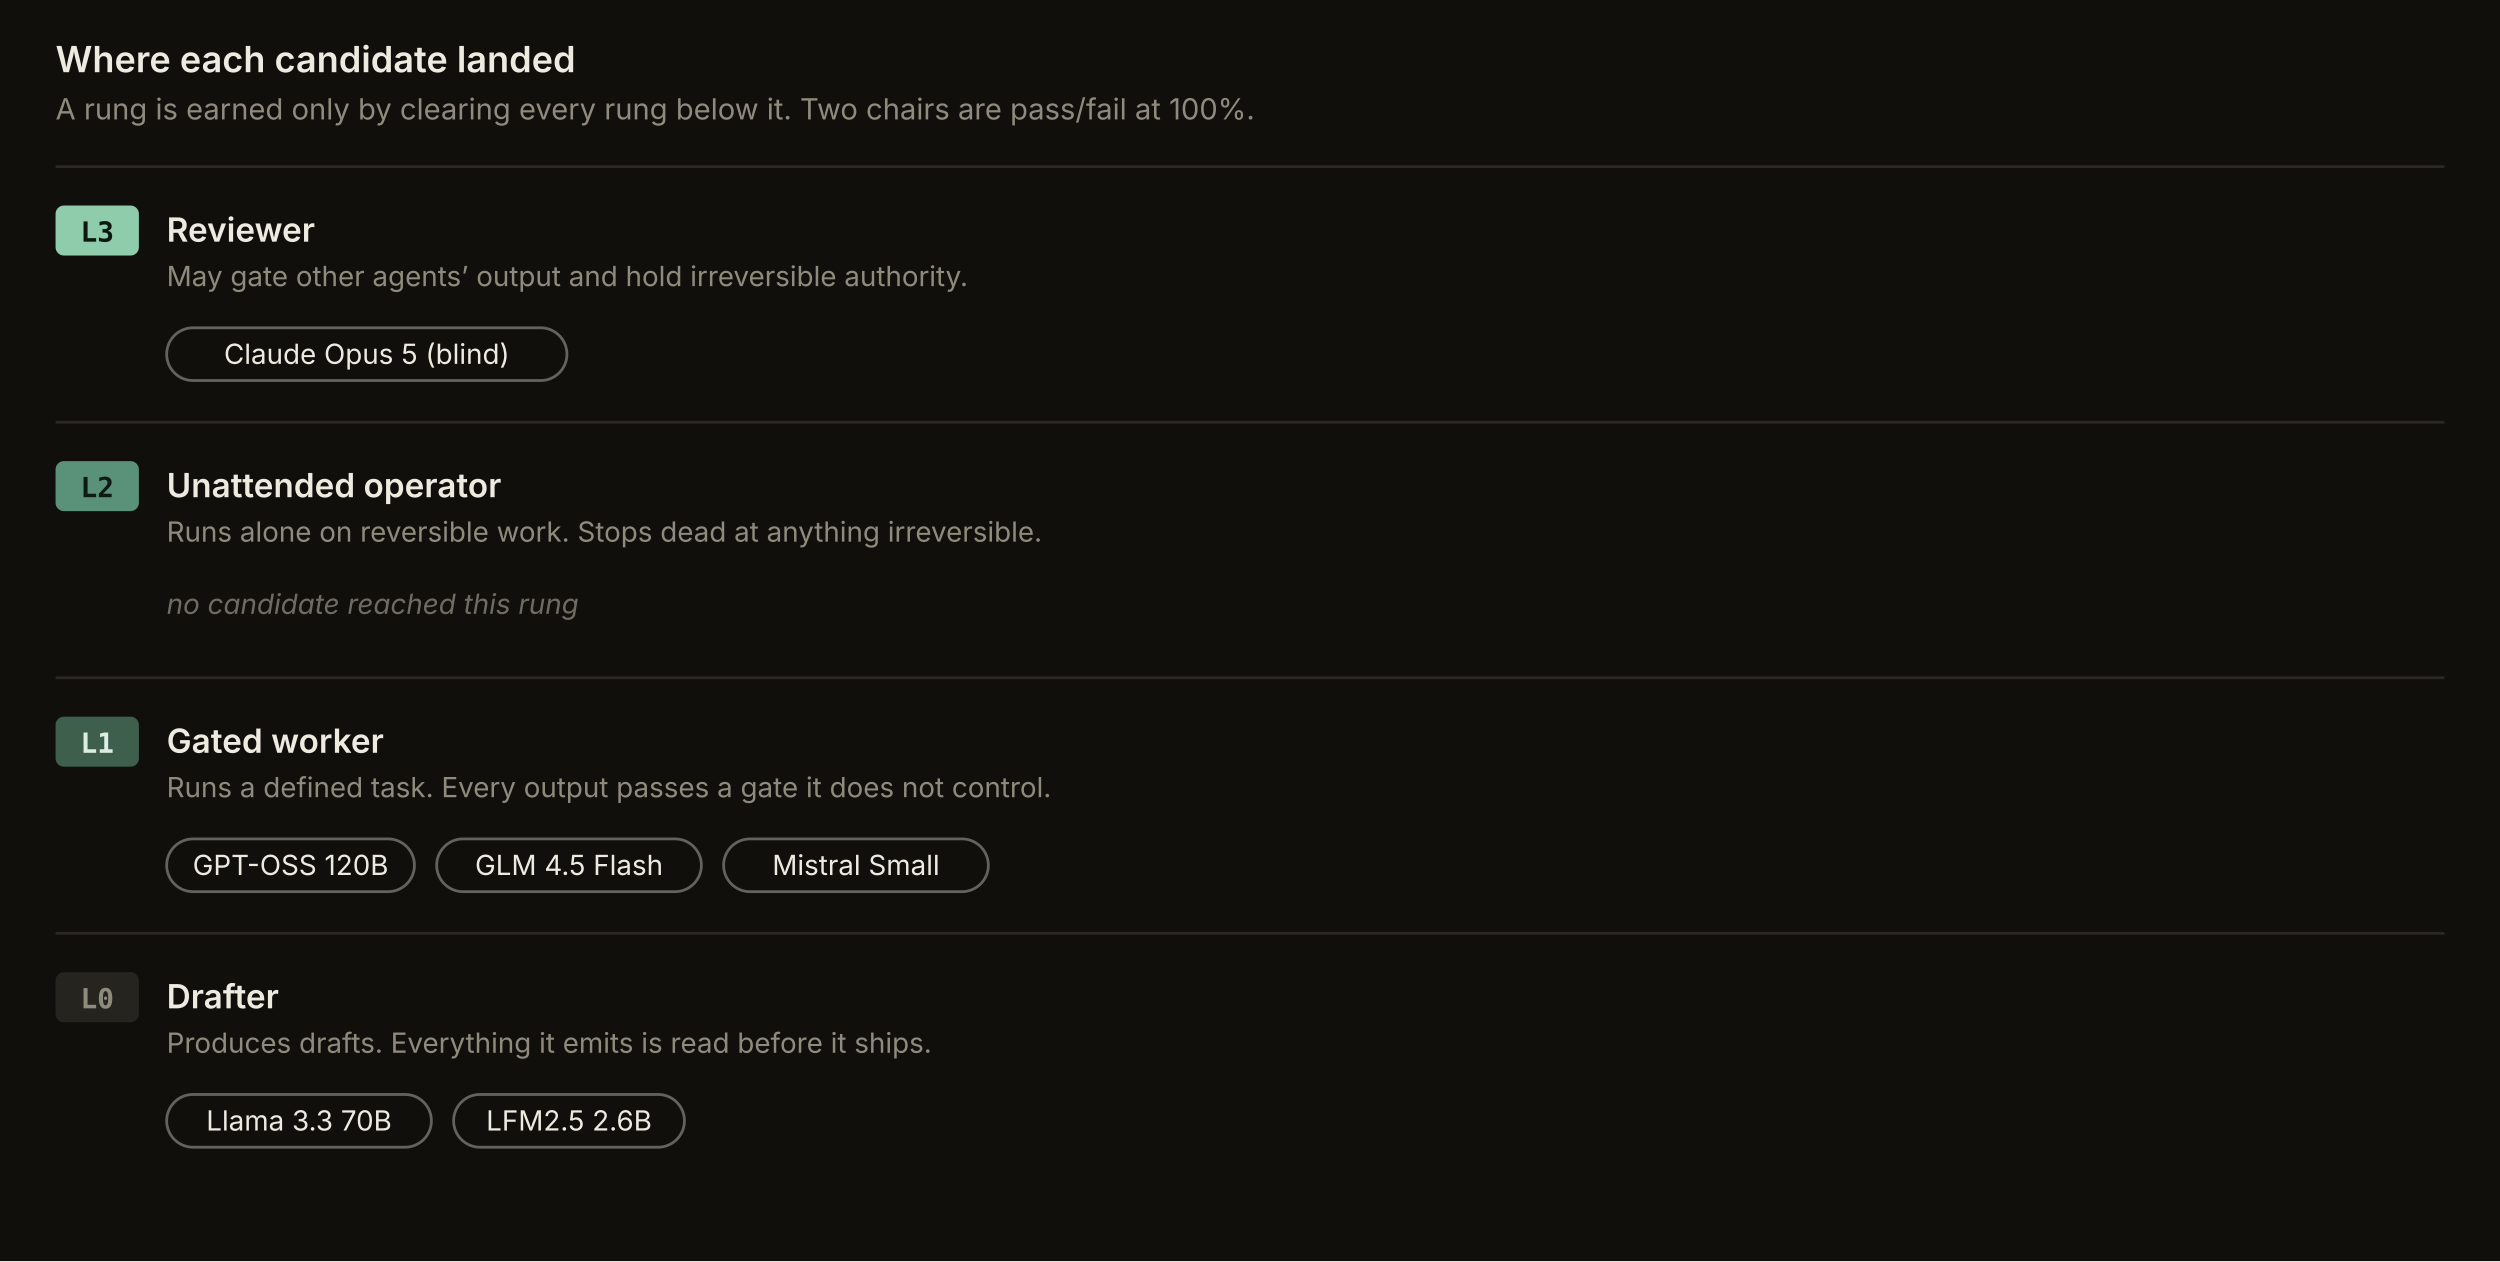
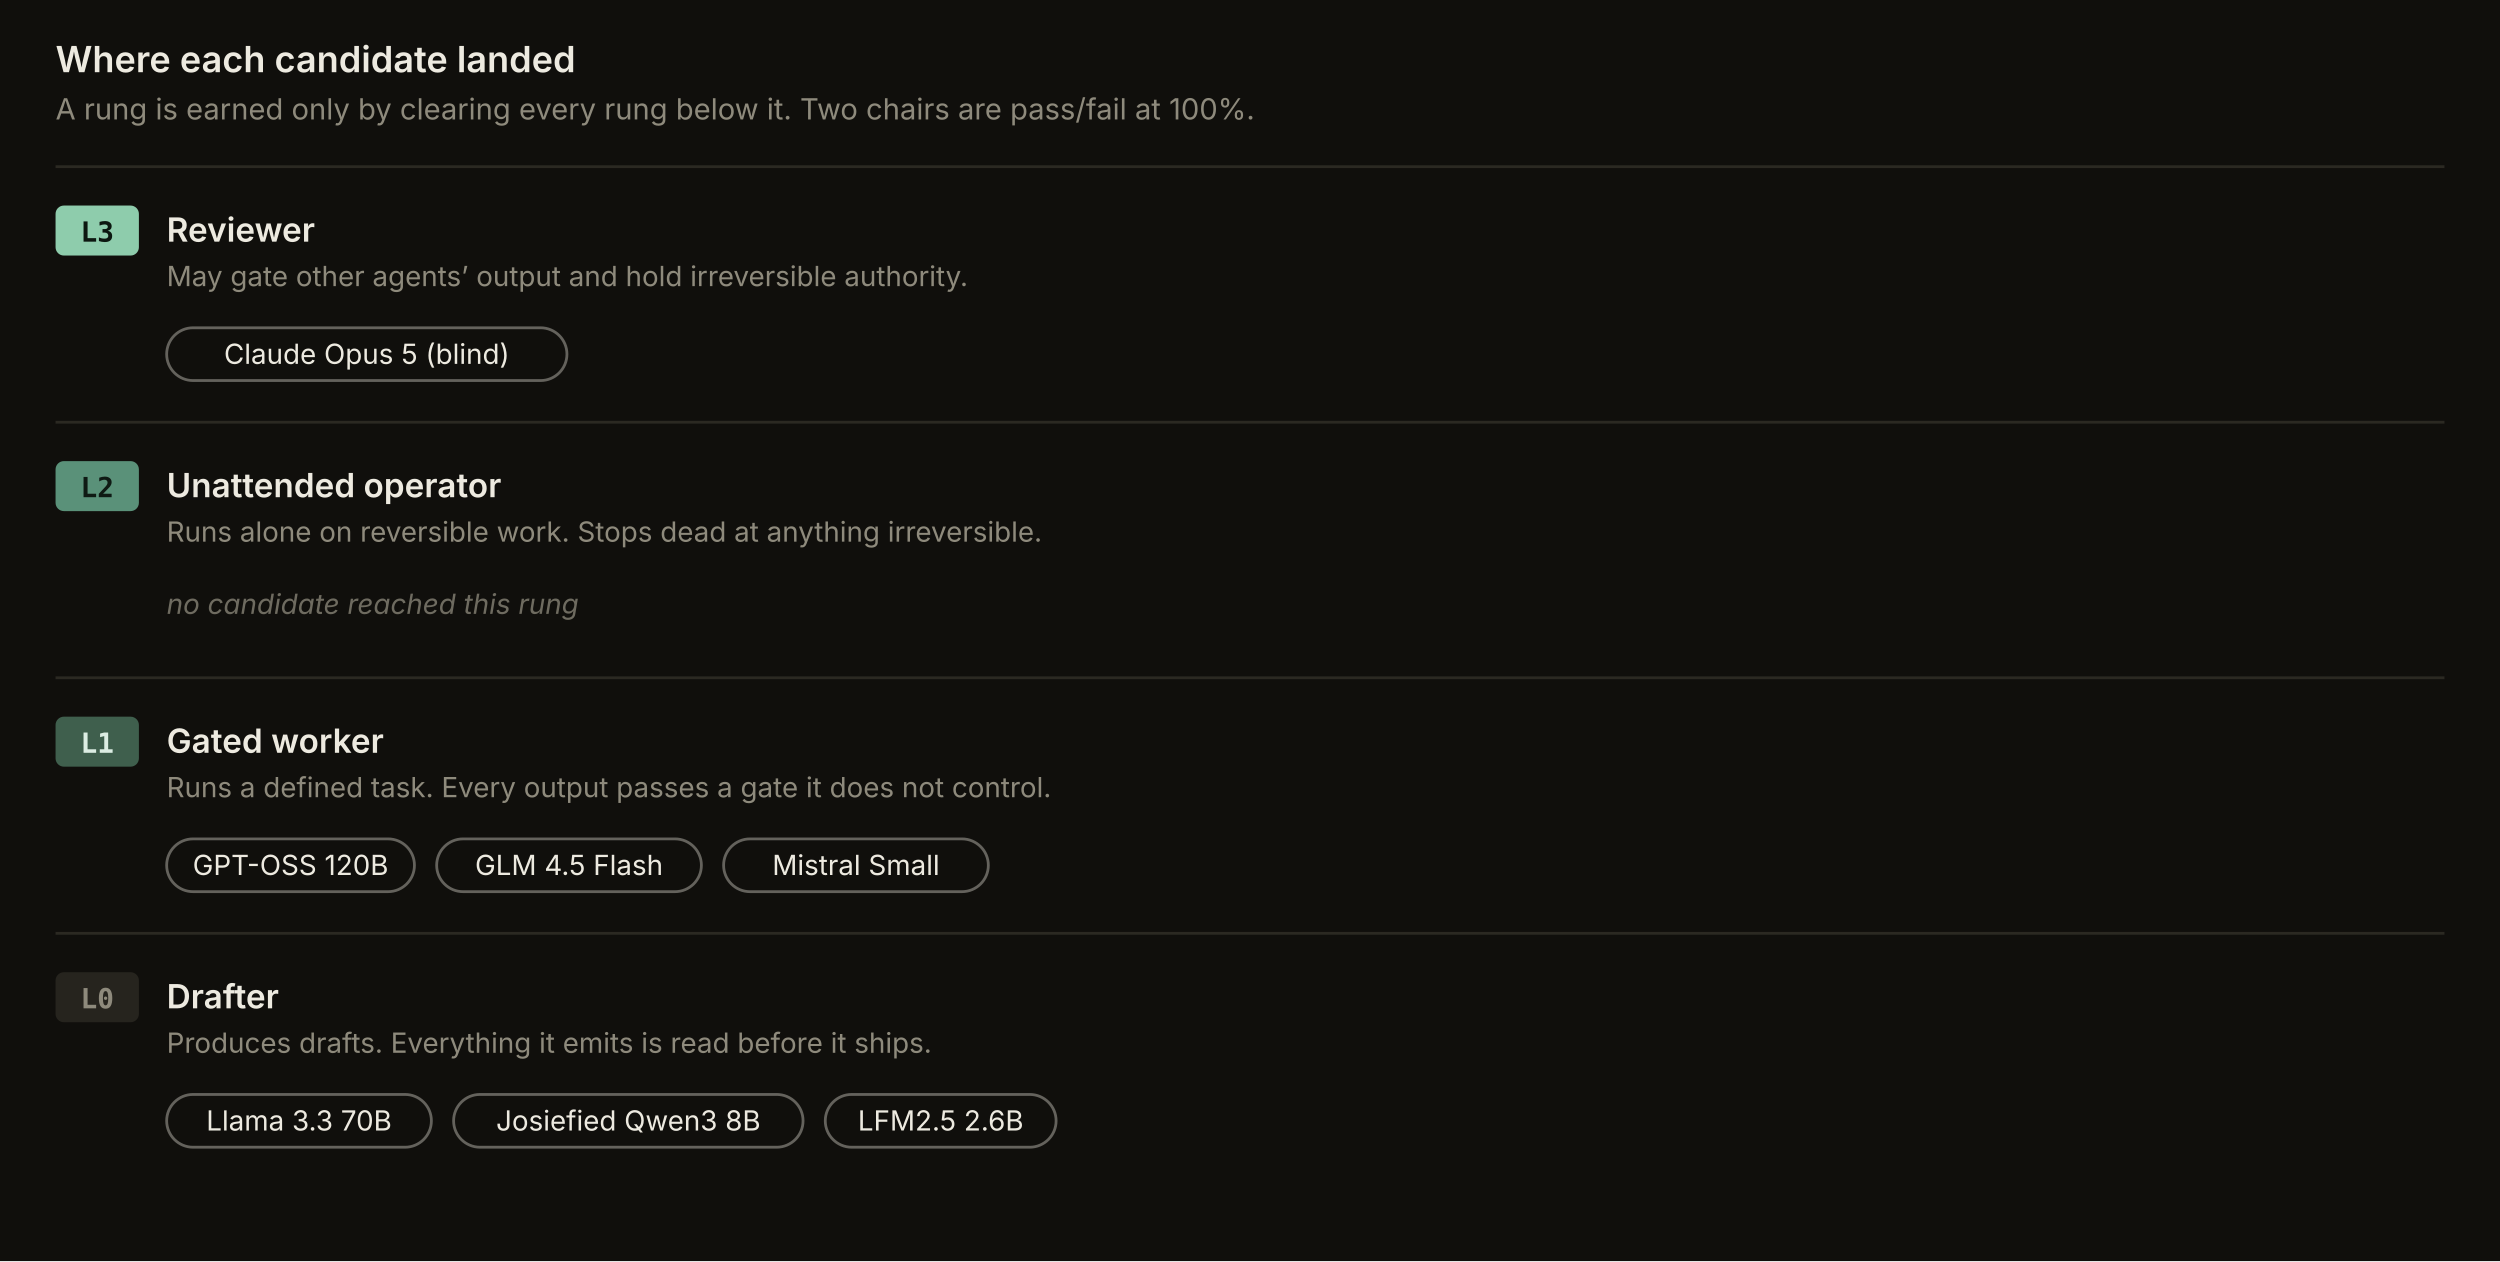
<svg xmlns="http://www.w3.org/2000/svg" width="900" height="454" viewBox="0 0 900 454" font-family="ui-sans-serif, -apple-system, 'Segoe UI', Inter, Helvetica, Arial, sans-serif">
  <rect width="900" height="454" fill="#100F0C" />
  <text x="20" y="26" font-size="13" font-weight="600" fill="#EDEAE0">Where each candidate landed</text>
  <text x="20" y="43" font-size="10.5" fill="#8E8A7C">A rung is earned only by clearing every rung below it. Two chairs are pass/fail at 100%.</text>
  <line x1="20" y1="60" x2="880" y2="60" stroke="#2B2922" stroke-width="1" />
  <rect x="20" y="74" width="30" height="18" rx="3" fill="#8ECCAC" />
  <text x="35" y="87" font-size="10" font-weight="700" text-anchor="middle" font-family="ui-monospace, 'SF Mono', 'Cascadia Mono', Menlo, Consolas, monospace" fill="#0C1710">L3</text>
  <text x="60" y="87" font-size="12" font-weight="600" fill="#EDEAE0">Reviewer</text>
  <text x="60" y="103" font-size="10" fill="#8E8A7C">May gate other agents’ output and hold irreversible authority.</text>
  <rect x="60" y="118" width="144.1" height="19" rx="9.5" fill="none" stroke="#EDEAE0" stroke-width="1" opacity=".38" />
  <text x="132.05" y="131" font-size="10" text-anchor="middle" fill="#EDEAE0">Claude Opus 5 (blind)</text>
  <line x1="20" y1="152" x2="880" y2="152" stroke="#2B2922" stroke-width="1" />
  <rect x="20" y="166" width="30" height="18" rx="3" fill="#5A9179" />
  <text x="35" y="179" font-size="10" font-weight="700" text-anchor="middle" font-family="ui-monospace, 'SF Mono', 'Cascadia Mono', Menlo, Consolas, monospace" fill="#0F1A14">L2</text>
  <text x="60" y="179" font-size="12" font-weight="600" fill="#EDEAE0">Unattended operator</text>
  <text x="60" y="195" font-size="10" fill="#8E8A7C">Runs alone on reversible work. Stops dead at anything irreversible.</text>
  <text x="60" y="221" font-size="10" fill="#8E8A7C" font-style="italic" opacity=".75">no candidate reached this rung</text>
  <line x1="20" y1="244" x2="880" y2="244" stroke="#2B2922" stroke-width="1" />
  <rect x="20" y="258" width="30" height="18" rx="3" fill="#3F5F4D" />
  <text x="35" y="271" font-size="10" font-weight="700" text-anchor="middle" font-family="ui-monospace, 'SF Mono', 'Cascadia Mono', Menlo, Consolas, monospace" fill="#DCEDE3">L1</text>
  <text x="60" y="271" font-size="12" font-weight="600" fill="#EDEAE0">Gated worker</text>
  <text x="60" y="287" font-size="10" fill="#8E8A7C">Runs a defined task. Every output passes a gate it does not control.</text>
  <rect x="60" y="302" width="89.2" height="19" rx="9.5" fill="none" stroke="#EDEAE0" stroke-width="1" opacity=".38" />
  <text x="104.6" y="315" font-size="10" text-anchor="middle" fill="#EDEAE0">GPT-OSS 120B</text>
  <rect x="157.2" y="302" width="95.3" height="19" rx="9.5" fill="none" stroke="#EDEAE0" stroke-width="1" opacity=".38" />
  <text x="204.85" y="315" font-size="10" text-anchor="middle" fill="#EDEAE0">GLM 4.5 Flash</text>
  <rect x="260.5" y="302" width="95.3" height="19" rx="9.5" fill="none" stroke="#EDEAE0" stroke-width="1" opacity=".38" />
  <text x="308.15" y="315" font-size="10" text-anchor="middle" fill="#EDEAE0">Mistral Small</text>
  <line x1="20" y1="336" x2="880" y2="336" stroke="#2B2922" stroke-width="1" />
  <rect x="20" y="350" width="30" height="18" rx="3" fill="#26241E" />
  <text x="35" y="363" font-size="10" font-weight="700" text-anchor="middle" font-family="ui-monospace, 'SF Mono', 'Cascadia Mono', Menlo, Consolas, monospace" fill="#8E8A7C">L0</text>
  <text x="60" y="363" font-size="12" font-weight="600" fill="#EDEAE0">Drafter</text>
  <text x="60" y="379" font-size="10" fill="#8E8A7C">Produces drafts. Everything it emits is read before it ships.</text>
  <rect x="60" y="394" width="95.3" height="19" rx="9.5" fill="none" stroke="#EDEAE0" stroke-width="1" opacity=".38" />
  <text x="107.65" y="407" font-size="10" text-anchor="middle" fill="#EDEAE0">Llama 3.3 70B</text>
-   <rect x="163.3" y="394" width="83.1" height="19" rx="9.5" fill="none" stroke="#EDEAE0" stroke-width="1" opacity=".38" />
-   <text x="204.85" y="407" font-size="10" text-anchor="middle" fill="#EDEAE0">LFM2.5 2.6B</text>
+   <rect x="163.3" y="394" width="125.8" height="19" rx="9.5" fill="none" stroke="#EDEAE0" stroke-width="1" opacity=".38" />
+   <text x="226.2" y="407" font-size="10" text-anchor="middle" fill="#EDEAE0">Josiefied Qwen3 8B</text>
+   <rect x="297.1" y="394" width="83.1" height="19" rx="9.5" fill="none" stroke="#EDEAE0" stroke-width="1" opacity=".38" />
+   <text x="338.65" y="407" font-size="10" text-anchor="middle" fill="#EDEAE0">LFM2.5 2.6B</text>
</svg>
